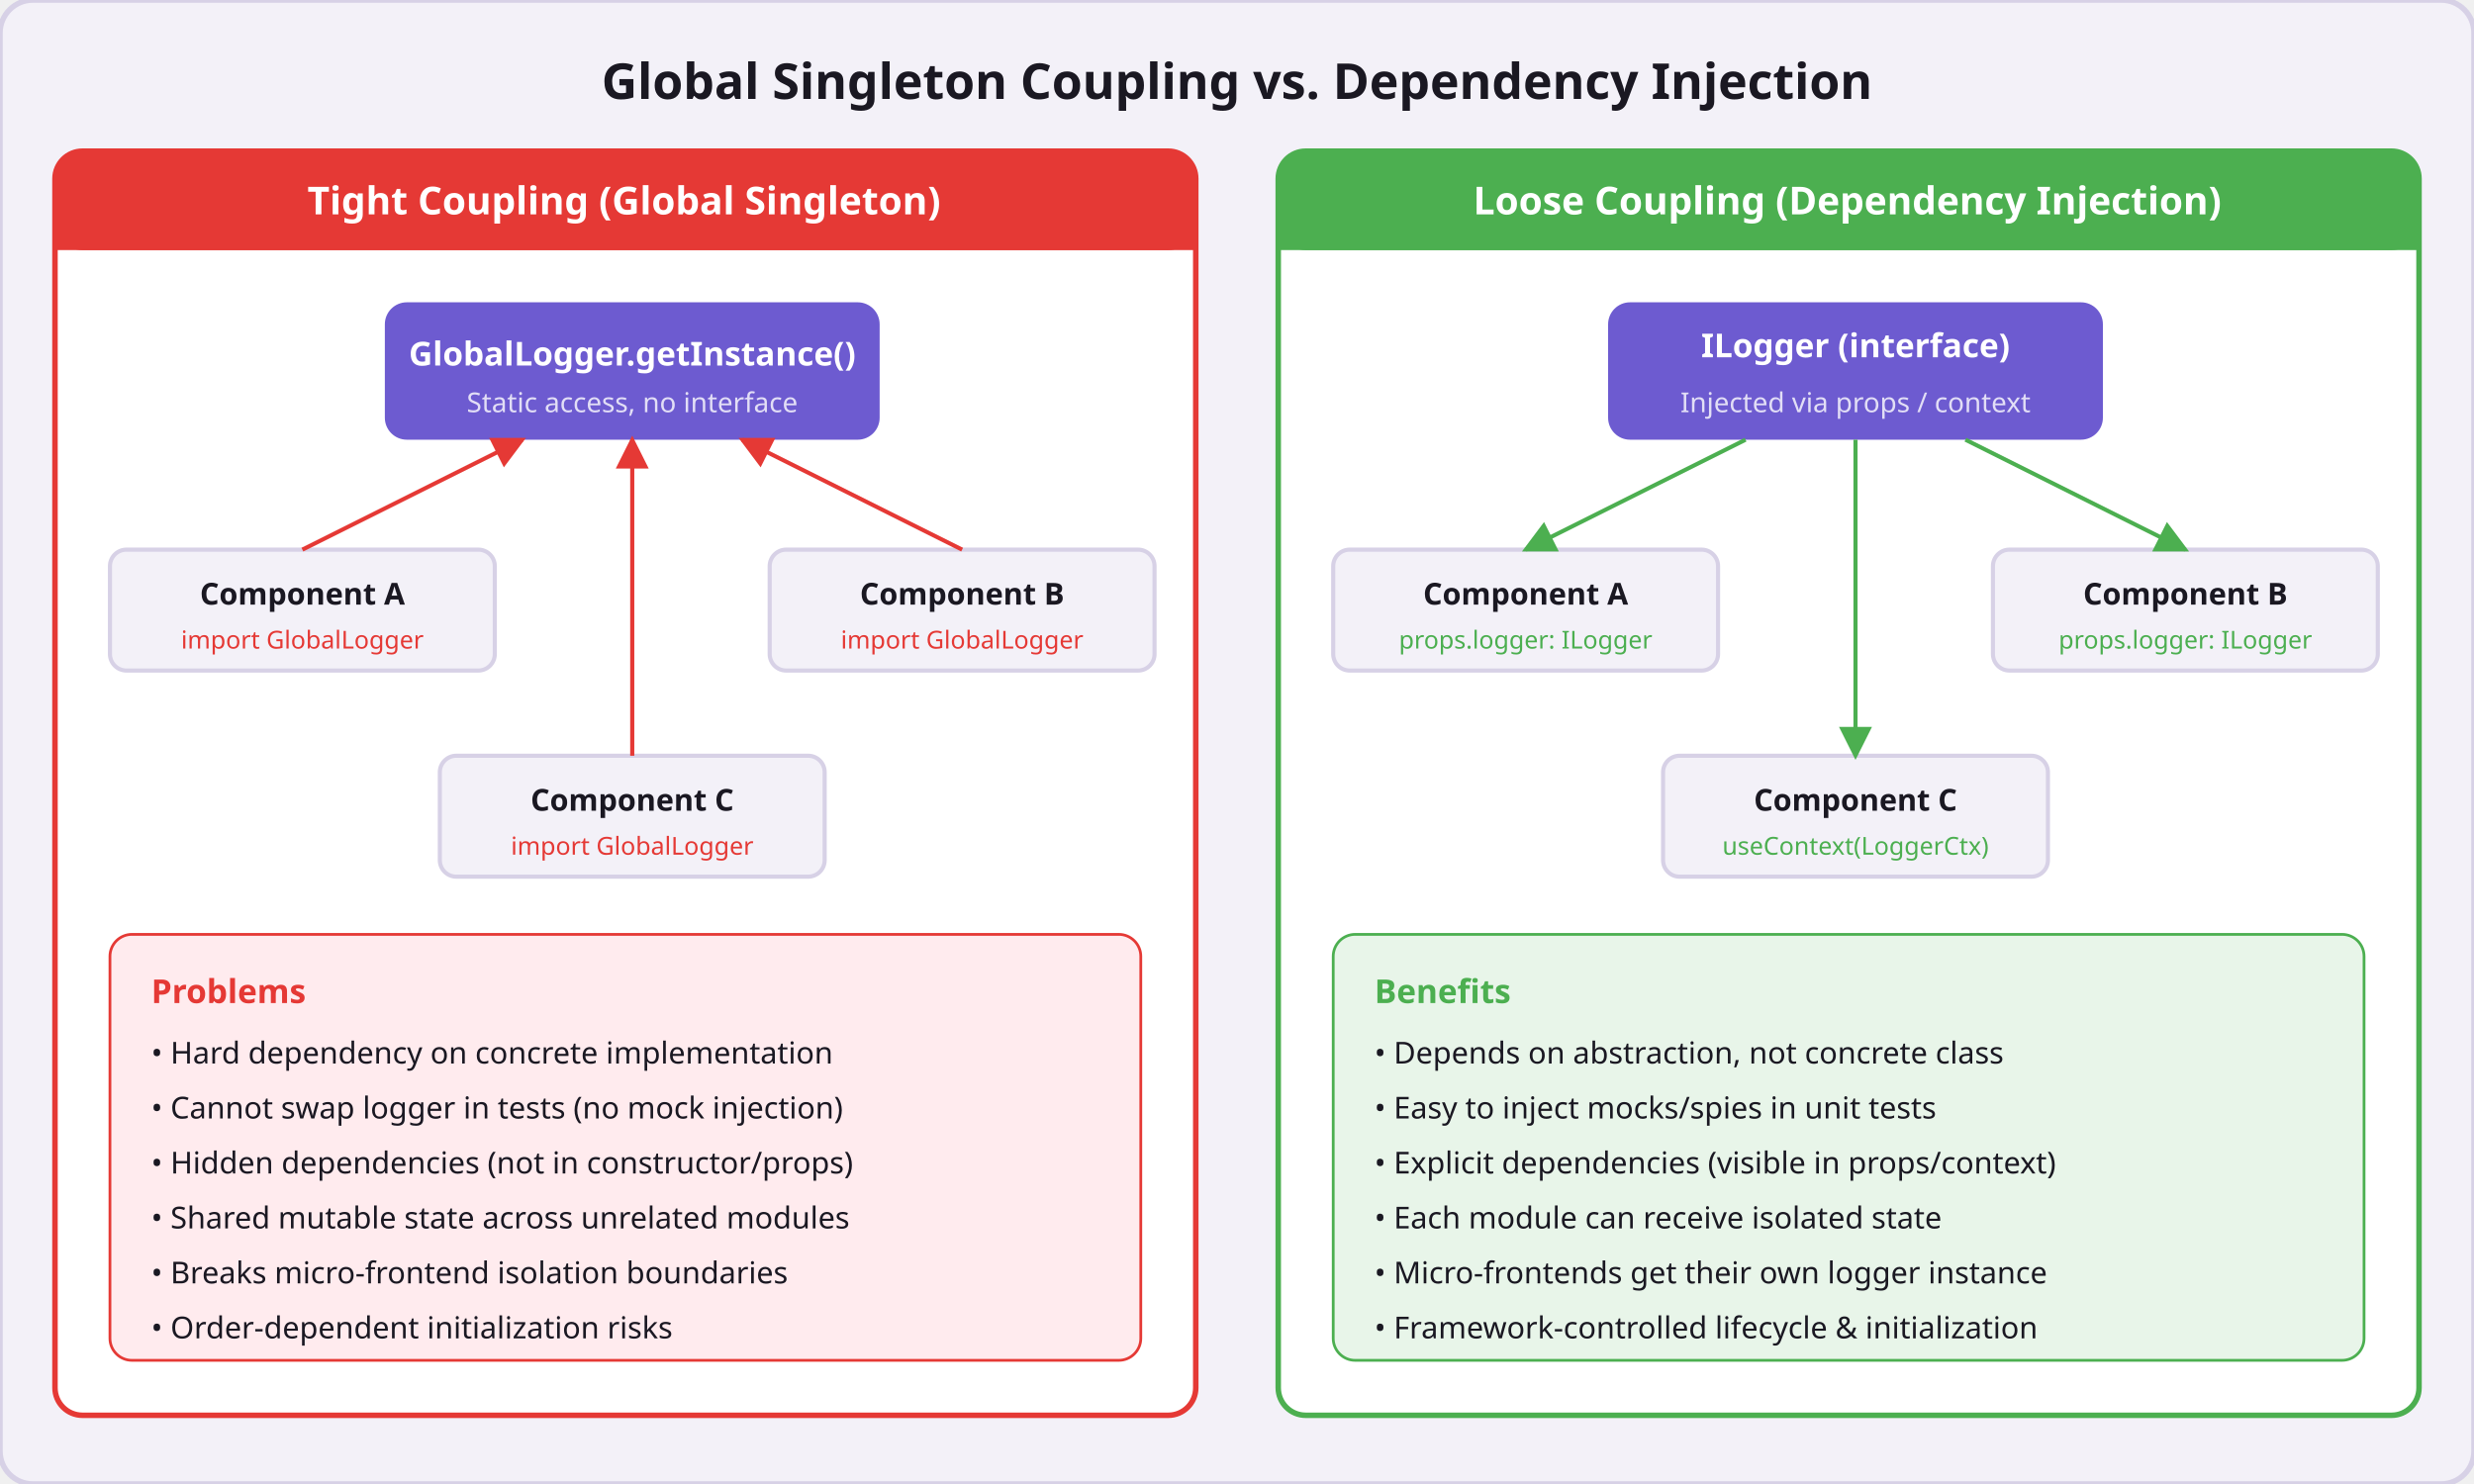
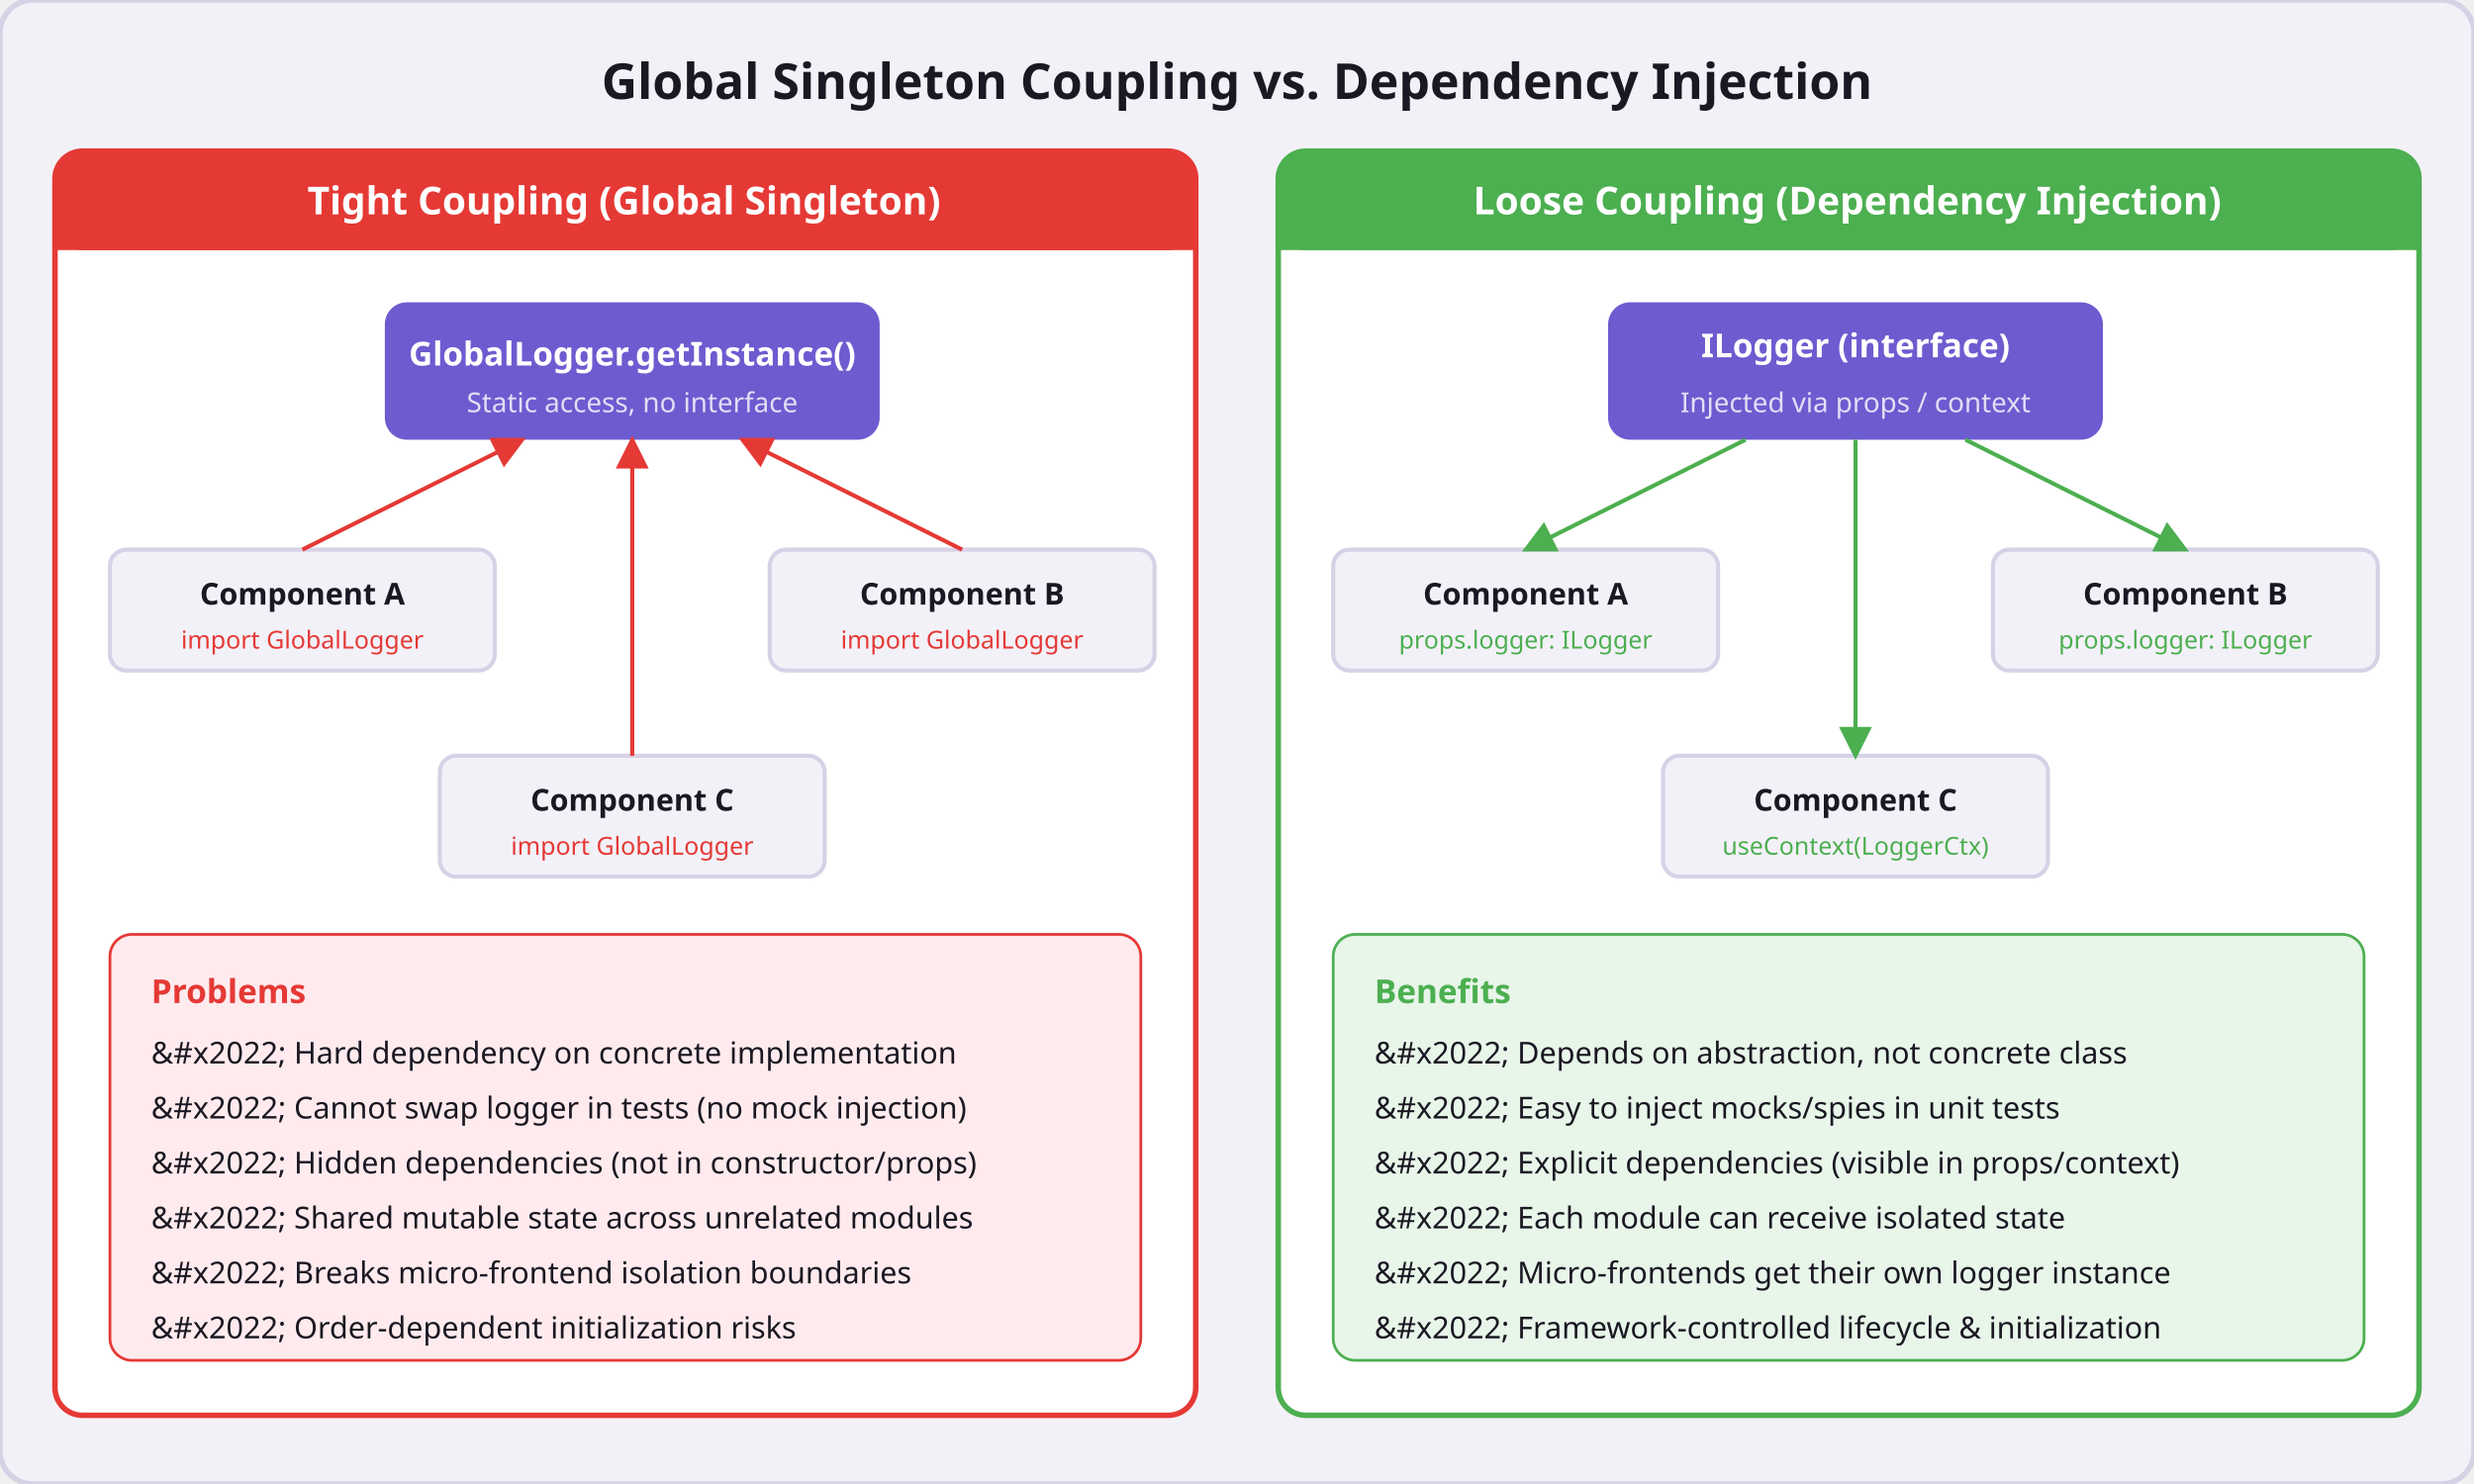
<svg xmlns="http://www.w3.org/2000/svg" viewBox="0 0 900 540" font-family="system-ui, sans-serif">
  <rect width="900" height="540" rx="12" fill="#f3f1f8" stroke="#d7d1e6" stroke-width="2" />
  <text x="450" y="36" text-anchor="middle" font-size="18" font-weight="700" fill="#1a1822">Global Singleton Coupling vs. Dependency Injection</text>
  <rect x="20" y="55" width="415" height="460" rx="10" fill="#ffffff" stroke="#e53935" stroke-width="2" />
  <rect x="20" y="55" width="415" height="36" rx="10" fill="#e53935" />
  <rect x="20" y="79" width="415" height="12" fill="#e53935" />
  <text x="227" y="78" text-anchor="middle" font-size="14" font-weight="700" fill="#ffffff">Tight Coupling (Global Singleton)</text>
  <rect x="140" y="110" width="180" height="50" rx="8" fill="#6d5bd0" stroke="none" />
  <text x="230" y="133" text-anchor="middle" font-size="12" font-weight="700" fill="#ffffff">GlobalLogger.getInstance()</text>
  <text x="230" y="150" text-anchor="middle" font-size="10" fill="#ffffff" fill-opacity="0.8">Static access, no interface</text>
  <rect x="40" y="200" width="140" height="44" rx="6" fill="#f3f1f8" stroke="#d7d1e6" stroke-width="1.5" />
  <text x="110" y="220" text-anchor="middle" font-size="11" font-weight="600" fill="#1a1822">Component A</text>
  <text x="110" y="236" text-anchor="middle" font-size="9" fill="#e53935">import GlobalLogger</text>
  <rect x="280" y="200" width="140" height="44" rx="6" fill="#f3f1f8" stroke="#d7d1e6" stroke-width="1.5" />
  <text x="350" y="220" text-anchor="middle" font-size="11" font-weight="600" fill="#1a1822">Component B</text>
  <text x="350" y="236" text-anchor="middle" font-size="9" fill="#e53935">import GlobalLogger</text>
  <rect x="160" y="275" width="140" height="44" rx="6" fill="#f3f1f8" stroke="#d7d1e6" stroke-width="1.5" />
  <text x="230" y="295" text-anchor="middle" font-size="11" font-weight="600" fill="#1a1822">Component C</text>
  <text x="230" y="311" text-anchor="middle" font-size="9" fill="#e53935">import GlobalLogger</text>
  <line x1="110" y1="200" x2="190" y2="160" stroke="#e53935" stroke-width="1.5" marker-end="url(#arrRed)" />
  <line x1="350" y1="200" x2="270" y2="160" stroke="#e53935" stroke-width="1.5" marker-end="url(#arrRed)" />
  <line x1="230" y1="275" x2="230" y2="160" stroke="#e53935" stroke-width="1.5" marker-end="url(#arrRed)" />
  <rect x="40" y="340" width="375" height="155" rx="8" fill="#ffebee" stroke="#e53935" stroke-width="1" />
  <text x="55" y="365" font-size="12" font-weight="700" fill="#e53935">Problems</text>
-   <text x="55" y="387" font-size="11" fill="#1a1822">• Hard dependency on concrete implementation</text>
-   <text x="55" y="407" font-size="11" fill="#1a1822">• Cannot swap logger in tests (no mock injection)</text>
-   <text x="55" y="427" font-size="11" fill="#1a1822">• Hidden dependencies (not in constructor/props)</text>
-   <text x="55" y="447" font-size="11" fill="#1a1822">• Shared mutable state across unrelated modules</text>
-   <text x="55" y="467" font-size="11" fill="#1a1822">• Breaks micro-frontend isolation boundaries</text>
-   <text x="55" y="487" font-size="11" fill="#1a1822">• Order-dependent initialization risks</text>
+   <text x="55" y="387" font-size="11" fill="#1a1822">&amp;#x2022; Hard dependency on concrete implementation</text>
+   <text x="55" y="407" font-size="11" fill="#1a1822">&amp;#x2022; Cannot swap logger in tests (no mock injection)</text>
+   <text x="55" y="427" font-size="11" fill="#1a1822">&amp;#x2022; Hidden dependencies (not in constructor/props)</text>
+   <text x="55" y="447" font-size="11" fill="#1a1822">&amp;#x2022; Shared mutable state across unrelated modules</text>
+   <text x="55" y="467" font-size="11" fill="#1a1822">&amp;#x2022; Breaks micro-frontend isolation boundaries</text>
+   <text x="55" y="487" font-size="11" fill="#1a1822">&amp;#x2022; Order-dependent initialization risks</text>
  <rect x="465" y="55" width="415" height="460" rx="10" fill="#ffffff" stroke="#4caf50" stroke-width="2" />
  <rect x="465" y="55" width="415" height="36" rx="10" fill="#4caf50" />
  <rect x="465" y="79" width="415" height="12" fill="#4caf50" />
  <text x="672" y="78" text-anchor="middle" font-size="14" font-weight="700" fill="#ffffff">Loose Coupling (Dependency Injection)</text>
  <rect x="585" y="110" width="180" height="50" rx="8" fill="#6d5bd0" stroke="none" />
  <text x="675" y="130" text-anchor="middle" font-size="12" font-weight="700" fill="#ffffff">ILogger (interface)</text>
  <text x="675" y="150" text-anchor="middle" font-size="10" fill="#ffffff" fill-opacity="0.8">Injected via props / context</text>
  <rect x="485" y="200" width="140" height="44" rx="6" fill="#f3f1f8" stroke="#d7d1e6" stroke-width="1.5" />
  <text x="555" y="220" text-anchor="middle" font-size="11" font-weight="600" fill="#1a1822">Component A</text>
  <text x="555" y="236" text-anchor="middle" font-size="9" fill="#4caf50">props.logger: ILogger</text>
  <rect x="725" y="200" width="140" height="44" rx="6" fill="#f3f1f8" stroke="#d7d1e6" stroke-width="1.5" />
  <text x="795" y="220" text-anchor="middle" font-size="11" font-weight="600" fill="#1a1822">Component B</text>
  <text x="795" y="236" text-anchor="middle" font-size="9" fill="#4caf50">props.logger: ILogger</text>
  <rect x="605" y="275" width="140" height="44" rx="6" fill="#f3f1f8" stroke="#d7d1e6" stroke-width="1.5" />
  <text x="675" y="295" text-anchor="middle" font-size="11" font-weight="600" fill="#1a1822">Component C</text>
  <text x="675" y="311" text-anchor="middle" font-size="9" fill="#4caf50">useContext(LoggerCtx)</text>
  <line x1="635" y1="160" x2="555" y2="200" stroke="#4caf50" stroke-width="1.5" marker-end="url(#arrGreen)" />
  <line x1="715" y1="160" x2="795" y2="200" stroke="#4caf50" stroke-width="1.5" marker-end="url(#arrGreen)" />
  <line x1="675" y1="160" x2="675" y2="275" stroke="#4caf50" stroke-width="1.5" marker-end="url(#arrGreen)" />
  <rect x="485" y="340" width="375" height="155" rx="8" fill="#e8f5e9" stroke="#4caf50" stroke-width="1" />
  <text x="500" y="365" font-size="12" font-weight="700" fill="#4caf50">Benefits</text>
-   <text x="500" y="387" font-size="11" fill="#1a1822">• Depends on abstraction, not concrete class</text>
-   <text x="500" y="407" font-size="11" fill="#1a1822">• Easy to inject mocks/spies in unit tests</text>
-   <text x="500" y="427" font-size="11" fill="#1a1822">• Explicit dependencies (visible in props/context)</text>
-   <text x="500" y="447" font-size="11" fill="#1a1822">• Each module can receive isolated state</text>
-   <text x="500" y="467" font-size="11" fill="#1a1822">• Micro-frontends get their own logger instance</text>
-   <text x="500" y="487" font-size="11" fill="#1a1822">• Framework-controlled lifecycle &amp; initialization</text>
+   <text x="500" y="387" font-size="11" fill="#1a1822">&amp;#x2022; Depends on abstraction, not concrete class</text>
+   <text x="500" y="407" font-size="11" fill="#1a1822">&amp;#x2022; Easy to inject mocks/spies in unit tests</text>
+   <text x="500" y="427" font-size="11" fill="#1a1822">&amp;#x2022; Explicit dependencies (visible in props/context)</text>
+   <text x="500" y="447" font-size="11" fill="#1a1822">&amp;#x2022; Each module can receive isolated state</text>
+   <text x="500" y="467" font-size="11" fill="#1a1822">&amp;#x2022; Micro-frontends get their own logger instance</text>
+   <text x="500" y="487" font-size="11" fill="#1a1822">&amp;#x2022; Framework-controlled lifecycle &amp; initialization</text>
  <defs>
    <marker id="arrRed" markerWidth="8" markerHeight="8" refX="7" refY="4" orient="auto">
      <path d="M0,0 L8,4 L0,8 Z" fill="#e53935" />
    </marker>
    <marker id="arrGreen" markerWidth="8" markerHeight="8" refX="7" refY="4" orient="auto">
      <path d="M0,0 L8,4 L0,8 Z" fill="#4caf50" />
    </marker>
  </defs>
</svg>
